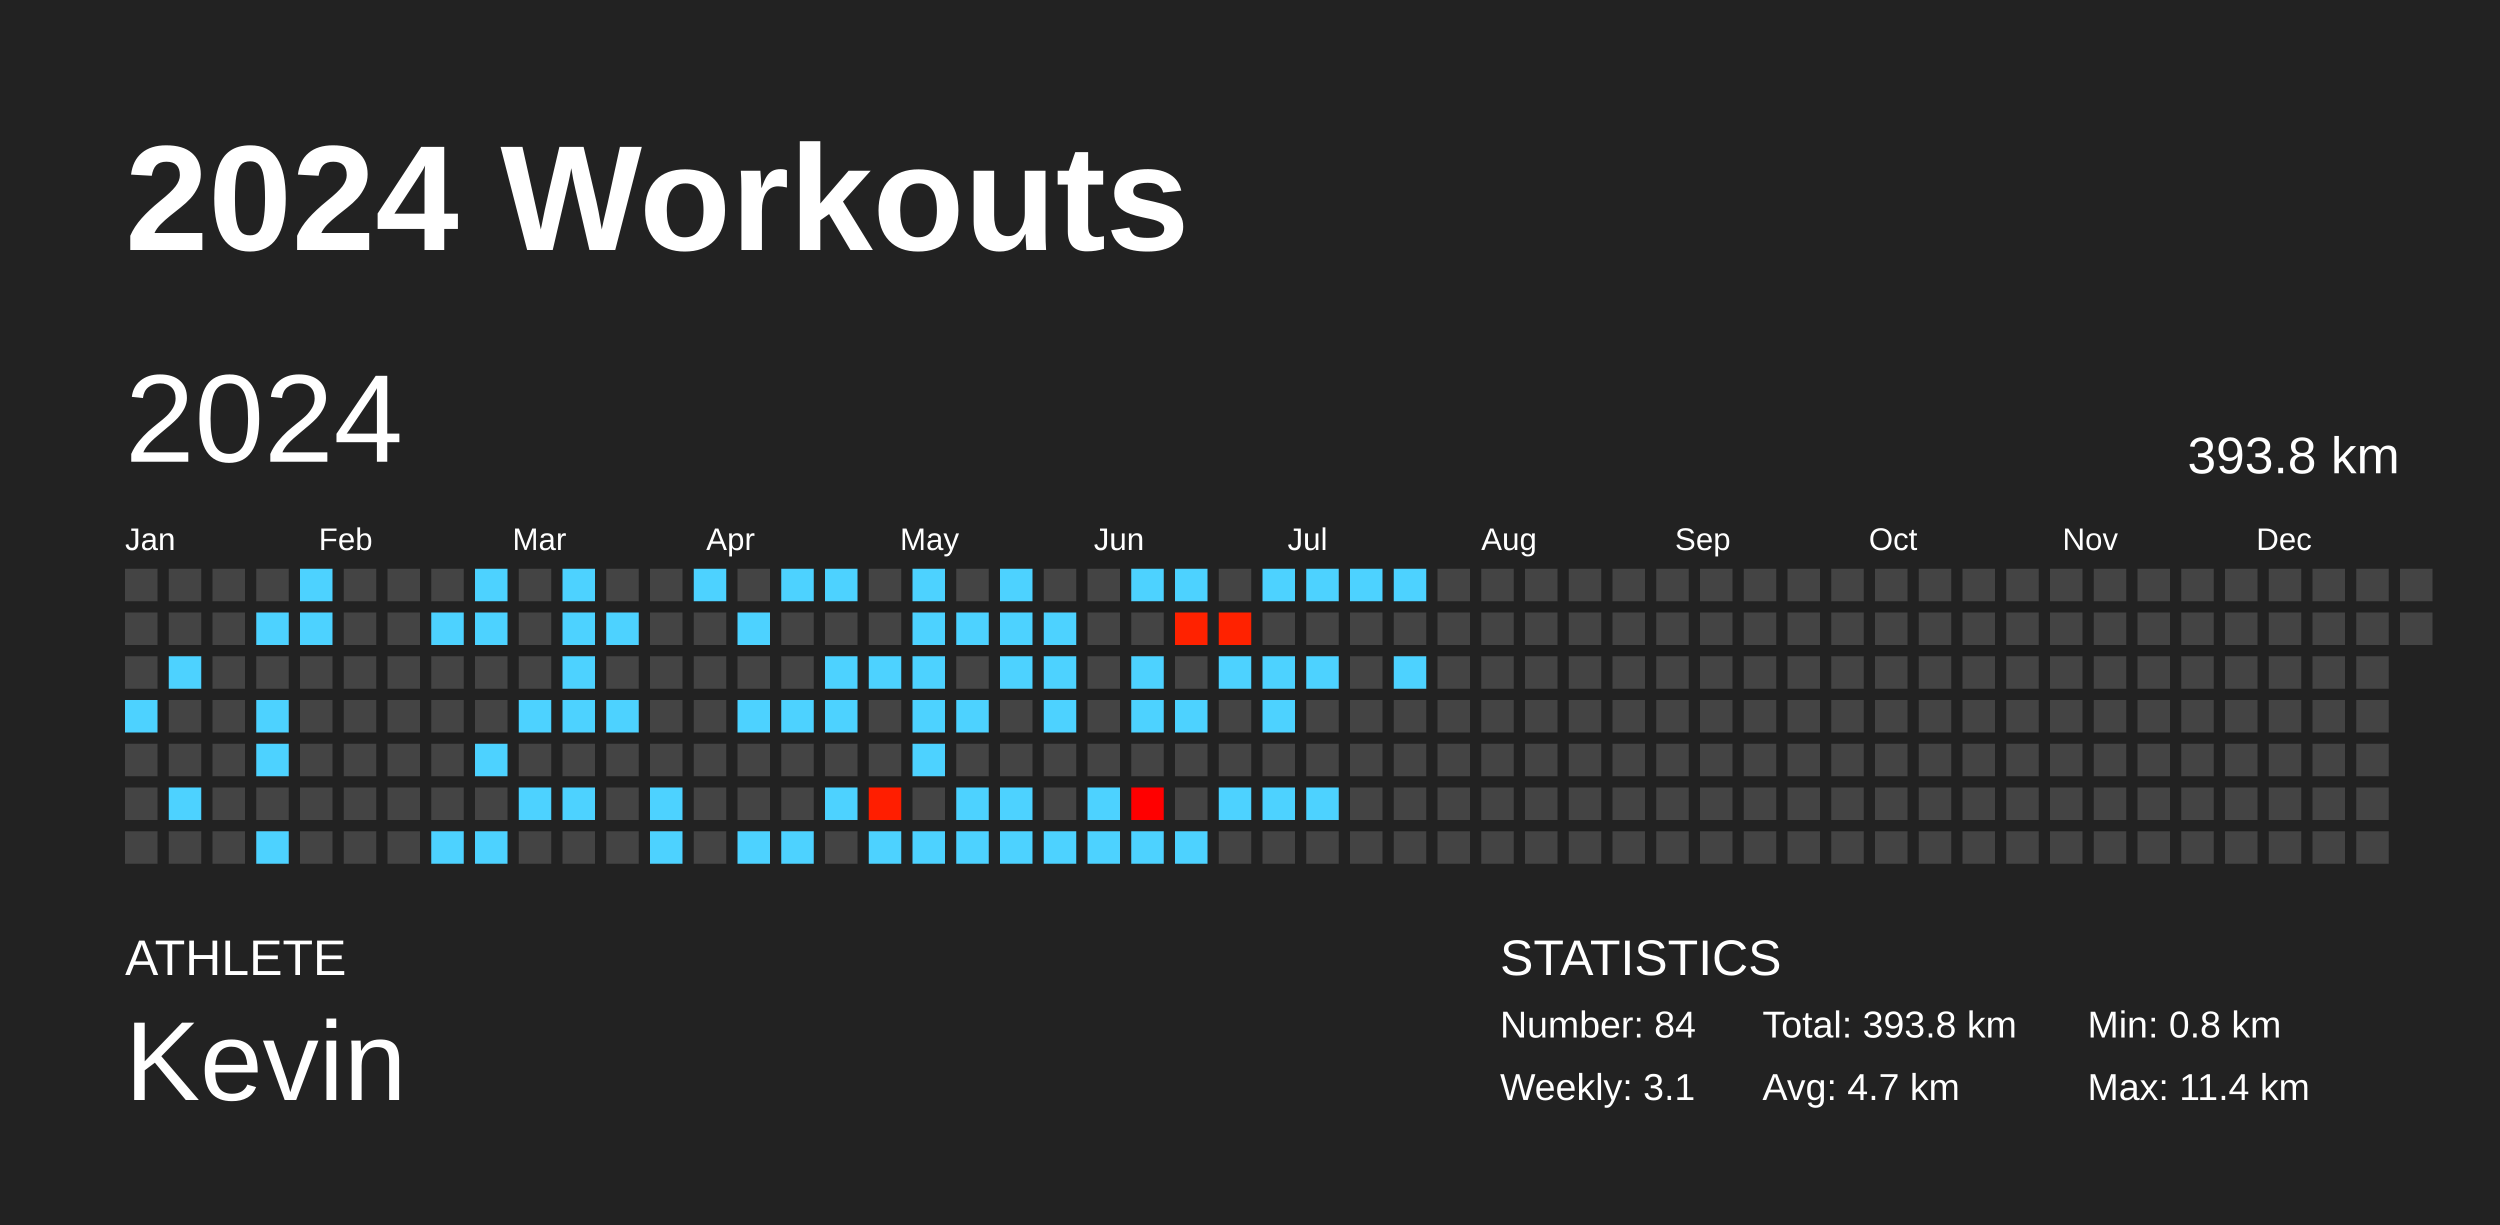
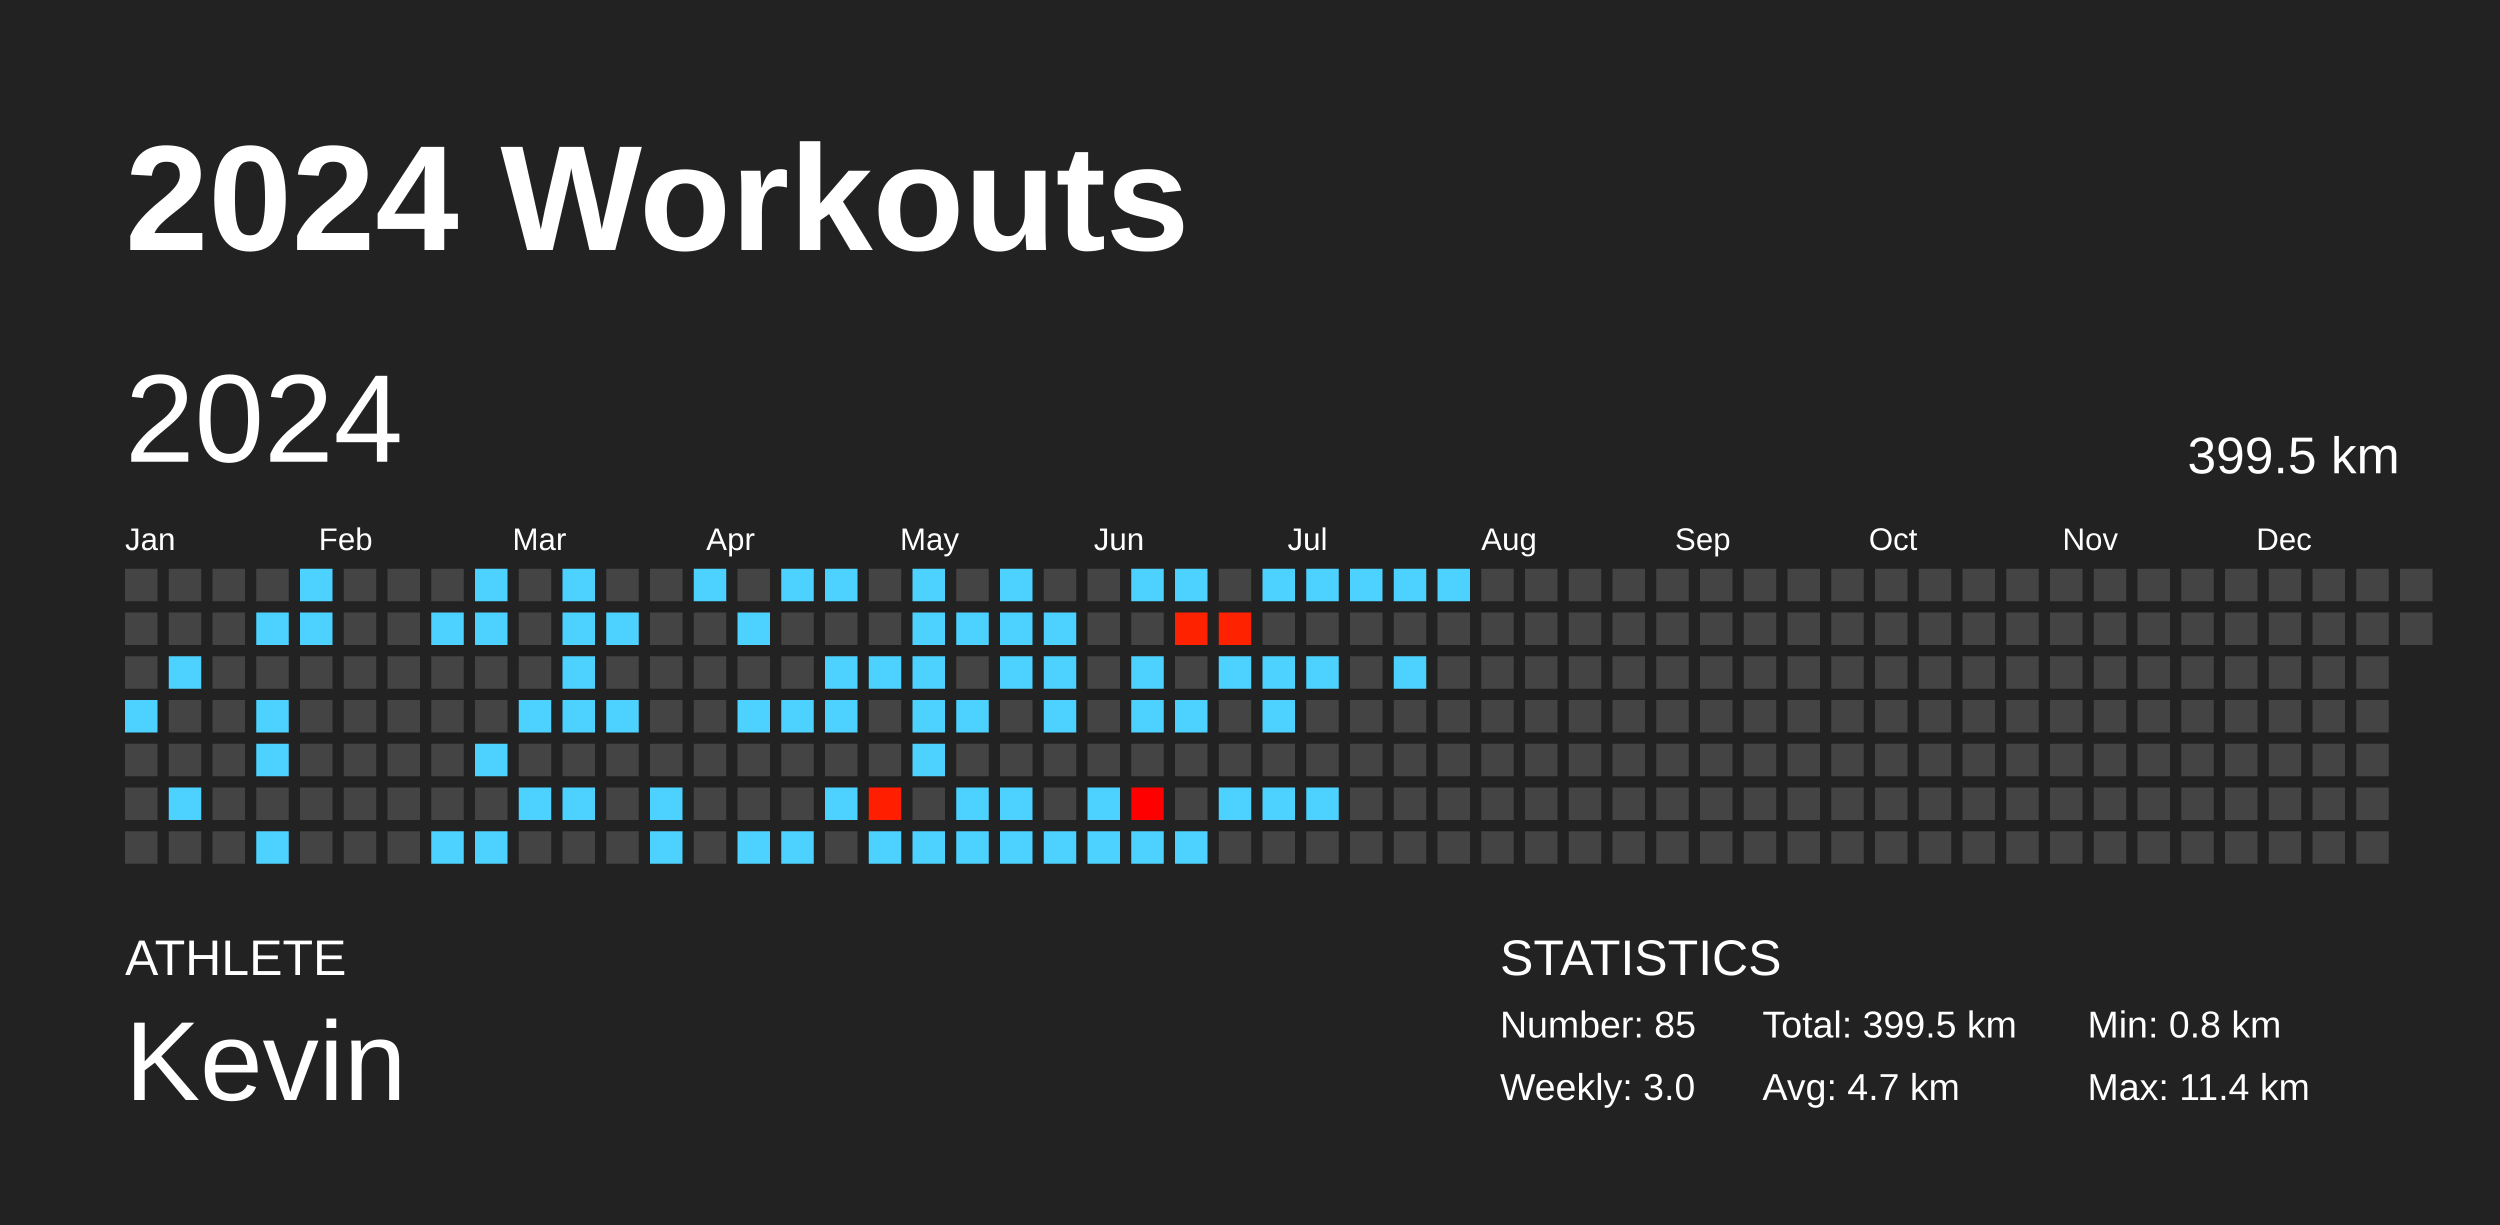
<svg xmlns="http://www.w3.org/2000/svg" baseProfile="full" height="98mm" version="1.1" viewBox="0,0,200,98" width="200mm">
  <defs />
  <rect fill="#222222" height="98" width="200" x="0" y="0" />
  <text fill="#FFFFFF" style="font-size:12px; font-family:Arial; font-weight:bold;" x="10" y="20">2024 Workouts</text>
  <text fill="#FFFFFF" style="font-size:4px; font-family:Arial" x="10" y="78">ATHLETE</text>
  <text fill="#FFFFFF" style="font-size:9px; font-family:Arial" x="10" y="88">Kevin</text>
  <text fill="#FFFFFF" style="font-size:4px; font-family:Arial" x="120" y="78">STATISTICS</text>
-   <text fill="#FFFFFF" style="font-size:3px; font-family:Arial" x="120" y="83">Number: 84</text>
-   <text fill="#FFFFFF" style="font-size:3px; font-family:Arial" x="120" y="88">Weekly: 3.1</text>
-   <text fill="#FFFFFF" style="font-size:3px; font-family:Arial" x="141" y="83">Total: 393.8 km</text>
+   <text fill="#FFFFFF" style="font-size:3px; font-family:Arial" x="120" y="83">Number: 85</text>
+   <text fill="#FFFFFF" style="font-size:3px; font-family:Arial" x="120" y="88">Weekly: 3.0</text>
+   <text fill="#FFFFFF" style="font-size:3px; font-family:Arial" x="141" y="83">Total: 399.5 km</text>
  <text fill="#FFFFFF" style="font-size:3px; font-family:Arial" x="141" y="88">Avg: 4.7 km</text>
  <text fill="#FFFFFF" style="font-size:3px; font-family:Arial" x="167" y="83">Min: 0.8 km</text>
  <text fill="#FFFFFF" style="font-size:3px; font-family:Arial" x="167" y="88">Max: 11.4 km</text>
  <text dominant-baseline="hanging" fill="#FFFFFF" style="font-size:10.0px; font-family:Arial;" x="10" y="30">2024</text>
-   <text dominant-baseline="hanging" fill="#FFFFFF" style="font-size:4.125px; font-family:Arial;" x="175" y="35">393.8 km</text>
+   <text dominant-baseline="hanging" fill="#FFFFFF" style="font-size:4.125px; font-family:Arial;" x="175" y="35">399.5 km</text>
  <text fill="#FFFFFF" style="font-size:2.5px; font-family:Arial" x="10.0" y="44">Jan</text>
  <text fill="#FFFFFF" style="font-size:2.5px; font-family:Arial" x="25.5" y="44">Feb</text>
  <text fill="#FFFFFF" style="font-size:2.5px; font-family:Arial" x="41.0" y="44">Mar</text>
  <text fill="#FFFFFF" style="font-size:2.5px; font-family:Arial" x="56.5" y="44">Apr</text>
  <text fill="#FFFFFF" style="font-size:2.5px; font-family:Arial" x="72.0" y="44">May</text>
  <text fill="#FFFFFF" style="font-size:2.5px; font-family:Arial" x="87.5" y="44">Jun</text>
  <text fill="#FFFFFF" style="font-size:2.5px; font-family:Arial" x="103.0" y="44">Jul</text>
  <text fill="#FFFFFF" style="font-size:2.5px; font-family:Arial" x="118.5" y="44">Aug</text>
  <text fill="#FFFFFF" style="font-size:2.5px; font-family:Arial" x="134.0" y="44">Sep</text>
  <text fill="#FFFFFF" style="font-size:2.5px; font-family:Arial" x="149.5" y="44">Oct</text>
  <text fill="#FFFFFF" style="font-size:2.5px; font-family:Arial" x="165.0" y="44">Nov</text>
  <text fill="#FFFFFF" style="font-size:2.5px; font-family:Arial" x="180.5" y="44">Dec</text>
  <rect fill="#444444" height="2.6" width="2.6" x="10.0" y="45.5" />
  <rect fill="#444444" height="2.6" width="2.6" x="10.0" y="49.0" />
  <rect fill="#444444" height="2.6" width="2.6" x="10.0" y="52.5" />
  <rect fill="#4dd2ff" height="2.6" width="2.6" x="10.0" y="56.0" />
  <rect fill="#444444" height="2.6" width="2.6" x="10.0" y="59.5" />
  <rect fill="#444444" height="2.6" width="2.6" x="10.0" y="63.0" />
  <rect fill="#444444" height="2.6" width="2.6" x="10.0" y="66.5" />
  <rect fill="#444444" height="2.6" width="2.6" x="13.5" y="45.5" />
  <rect fill="#444444" height="2.6" width="2.6" x="13.5" y="49.0" />
  <rect fill="#4dd2ff" height="2.6" width="2.6" x="13.5" y="52.5" />
  <rect fill="#444444" height="2.6" width="2.6" x="13.5" y="56.0" />
  <rect fill="#444444" height="2.6" width="2.6" x="13.5" y="59.5" />
  <rect fill="#4dd2ff" height="2.6" width="2.6" x="13.5" y="63.0" />
  <rect fill="#444444" height="2.6" width="2.6" x="13.5" y="66.5" />
  <rect fill="#444444" height="2.6" width="2.6" x="17.0" y="45.5" />
  <rect fill="#444444" height="2.6" width="2.6" x="17.0" y="49.0" />
  <rect fill="#444444" height="2.6" width="2.6" x="17.0" y="52.5" />
  <rect fill="#444444" height="2.6" width="2.6" x="17.0" y="56.0" />
  <rect fill="#444444" height="2.6" width="2.6" x="17.0" y="59.5" />
  <rect fill="#444444" height="2.6" width="2.6" x="17.0" y="63.0" />
  <rect fill="#444444" height="2.6" width="2.6" x="17.0" y="66.5" />
  <rect fill="#444444" height="2.6" width="2.6" x="20.5" y="45.5" />
  <rect fill="#4dd2ff" height="2.6" width="2.6" x="20.5" y="49.0" />
  <rect fill="#444444" height="2.6" width="2.6" x="20.5" y="52.5" />
  <rect fill="#4dd2ff" height="2.6" width="2.6" x="20.5" y="56.0" />
  <rect fill="#4dd2ff" height="2.6" width="2.6" x="20.5" y="59.5" />
  <rect fill="#444444" height="2.6" width="2.6" x="20.5" y="63.0" />
  <rect fill="#4dd2ff" height="2.6" width="2.6" x="20.5" y="66.5" />
  <rect fill="#4dd2ff" height="2.6" width="2.6" x="24.0" y="45.5" />
  <rect fill="#4dd2ff" height="2.6" width="2.6" x="24.0" y="49.0" />
  <rect fill="#444444" height="2.6" width="2.6" x="24.0" y="52.5" />
  <rect fill="#444444" height="2.6" width="2.6" x="24.0" y="56.0" />
  <rect fill="#444444" height="2.6" width="2.6" x="24.0" y="59.5" />
  <rect fill="#444444" height="2.6" width="2.6" x="24.0" y="63.0" />
  <rect fill="#444444" height="2.6" width="2.6" x="24.0" y="66.5" />
  <rect fill="#444444" height="2.6" width="2.6" x="27.5" y="45.5" />
  <rect fill="#444444" height="2.6" width="2.6" x="27.5" y="49.0" />
  <rect fill="#444444" height="2.6" width="2.6" x="27.5" y="52.5" />
  <rect fill="#444444" height="2.6" width="2.6" x="27.5" y="56.0" />
  <rect fill="#444444" height="2.6" width="2.6" x="27.5" y="59.5" />
  <rect fill="#444444" height="2.6" width="2.6" x="27.5" y="63.0" />
  <rect fill="#444444" height="2.6" width="2.6" x="27.5" y="66.5" />
  <rect fill="#444444" height="2.6" width="2.6" x="31.0" y="45.5" />
  <rect fill="#444444" height="2.6" width="2.6" x="31.0" y="49.0" />
  <rect fill="#444444" height="2.6" width="2.6" x="31.0" y="52.5" />
  <rect fill="#444444" height="2.6" width="2.6" x="31.0" y="56.0" />
  <rect fill="#444444" height="2.6" width="2.6" x="31.0" y="59.5" />
  <rect fill="#444444" height="2.6" width="2.6" x="31.0" y="63.0" />
  <rect fill="#444444" height="2.6" width="2.6" x="31.0" y="66.5" />
  <rect fill="#444444" height="2.6" width="2.6" x="34.5" y="45.5" />
  <rect fill="#4dd2ff" height="2.6" width="2.6" x="34.5" y="49.0" />
  <rect fill="#444444" height="2.6" width="2.6" x="34.5" y="52.5" />
  <rect fill="#444444" height="2.6" width="2.6" x="34.5" y="56.0" />
  <rect fill="#444444" height="2.6" width="2.6" x="34.5" y="59.5" />
  <rect fill="#444444" height="2.6" width="2.6" x="34.5" y="63.0" />
  <rect fill="#4dd2ff" height="2.6" width="2.6" x="34.5" y="66.5" />
  <rect fill="#4dd2ff" height="2.6" width="2.6" x="38.0" y="45.5" />
  <rect fill="#4dd2ff" height="2.6" width="2.6" x="38.0" y="49.0" />
  <rect fill="#444444" height="2.6" width="2.6" x="38.0" y="52.5" />
  <rect fill="#444444" height="2.6" width="2.6" x="38.0" y="56.0" />
  <rect fill="#4dd2ff" height="2.6" width="2.6" x="38.0" y="59.5" />
  <rect fill="#444444" height="2.6" width="2.6" x="38.0" y="63.0" />
  <rect fill="#4dd2ff" height="2.6" width="2.6" x="38.0" y="66.5" />
  <rect fill="#444444" height="2.6" width="2.6" x="41.5" y="45.5" />
  <rect fill="#444444" height="2.6" width="2.6" x="41.5" y="49.0" />
  <rect fill="#444444" height="2.6" width="2.6" x="41.5" y="52.5" />
  <rect fill="#4dd2ff" height="2.6" width="2.6" x="41.5" y="56.0" />
  <rect fill="#444444" height="2.6" width="2.6" x="41.5" y="59.5" />
  <rect fill="#4dd2ff" height="2.6" width="2.6" x="41.5" y="63.0" />
  <rect fill="#444444" height="2.6" width="2.6" x="41.5" y="66.5" />
  <rect fill="#4dd2ff" height="2.6" width="2.6" x="45.0" y="45.5" />
  <rect fill="#4dd2ff" height="2.6" width="2.6" x="45.0" y="49.0" />
  <rect fill="#4dd2ff" height="2.6" width="2.6" x="45.0" y="52.5" />
  <rect fill="#4dd2ff" height="2.6" width="2.6" x="45.0" y="56.0" />
  <rect fill="#444444" height="2.6" width="2.6" x="45.0" y="59.5" />
  <rect fill="#4dd2ff" height="2.6" width="2.6" x="45.0" y="63.0" />
  <rect fill="#444444" height="2.6" width="2.6" x="45.0" y="66.5" />
  <rect fill="#444444" height="2.6" width="2.6" x="48.5" y="45.5" />
  <rect fill="#4dd2ff" height="2.6" width="2.6" x="48.5" y="49.0" />
  <rect fill="#444444" height="2.6" width="2.6" x="48.5" y="52.5" />
  <rect fill="#4dd2ff" height="2.6" width="2.6" x="48.5" y="56.0" />
  <rect fill="#444444" height="2.6" width="2.6" x="48.5" y="59.5" />
  <rect fill="#444444" height="2.6" width="2.6" x="48.5" y="63.0" />
  <rect fill="#444444" height="2.6" width="2.6" x="48.5" y="66.5" />
  <rect fill="#444444" height="2.6" width="2.6" x="52.0" y="45.5" />
  <rect fill="#444444" height="2.6" width="2.6" x="52.0" y="49.0" />
  <rect fill="#444444" height="2.6" width="2.6" x="52.0" y="52.5" />
  <rect fill="#444444" height="2.6" width="2.6" x="52.0" y="56.0" />
  <rect fill="#444444" height="2.6" width="2.6" x="52.0" y="59.5" />
  <rect fill="#4dd2ff" height="2.6" width="2.6" x="52.0" y="63.0" />
  <rect fill="#4dd2ff" height="2.6" width="2.6" x="52.0" y="66.5" />
  <rect fill="#4dd2ff" height="2.6" width="2.6" x="55.5" y="45.5" />
  <rect fill="#444444" height="2.6" width="2.6" x="55.5" y="49.0" />
  <rect fill="#444444" height="2.6" width="2.6" x="55.5" y="52.5" />
  <rect fill="#444444" height="2.6" width="2.6" x="55.5" y="56.0" />
  <rect fill="#444444" height="2.6" width="2.6" x="55.5" y="59.5" />
  <rect fill="#444444" height="2.6" width="2.6" x="55.5" y="63.0" />
  <rect fill="#444444" height="2.6" width="2.6" x="55.5" y="66.5" />
  <rect fill="#444444" height="2.6" width="2.6" x="59.0" y="45.5" />
  <rect fill="#4dd2ff" height="2.6" width="2.6" x="59.0" y="49.0" />
  <rect fill="#444444" height="2.6" width="2.6" x="59.0" y="52.5" />
  <rect fill="#4dd2ff" height="2.6" width="2.6" x="59.0" y="56.0" />
  <rect fill="#444444" height="2.6" width="2.6" x="59.0" y="59.5" />
  <rect fill="#444444" height="2.6" width="2.6" x="59.0" y="63.0" />
  <rect fill="#4dd2ff" height="2.6" width="2.6" x="59.0" y="66.5" />
  <rect fill="#4dd2ff" height="2.6" width="2.6" x="62.5" y="45.5" />
  <rect fill="#444444" height="2.6" width="2.6" x="62.5" y="49.0" />
  <rect fill="#444444" height="2.6" width="2.6" x="62.5" y="52.5" />
  <rect fill="#4dd2ff" height="2.6" width="2.6" x="62.5" y="56.0" />
  <rect fill="#444444" height="2.6" width="2.6" x="62.5" y="59.5" />
  <rect fill="#444444" height="2.6" width="2.6" x="62.5" y="63.0" />
  <rect fill="#4dd2ff" height="2.6" width="2.6" x="62.5" y="66.5" />
  <rect fill="#4dd2ff" height="2.6" width="2.6" x="66.0" y="45.5" />
  <rect fill="#444444" height="2.6" width="2.6" x="66.0" y="49.0" />
  <rect fill="#4dd2ff" height="2.6" width="2.6" x="66.0" y="52.5" />
  <rect fill="#4dd2ff" height="2.6" width="2.6" x="66.0" y="56.0" />
  <rect fill="#444444" height="2.6" width="2.6" x="66.0" y="59.5" />
  <rect fill="#4dd2ff" height="2.6" width="2.6" x="66.0" y="63.0" />
  <rect fill="#444444" height="2.6" width="2.6" x="66.0" y="66.5" />
  <rect fill="#444444" height="2.6" width="2.6" x="69.5" y="45.5" />
  <rect fill="#444444" height="2.6" width="2.6" x="69.5" y="49.0" />
  <rect fill="#4dd2ff" height="2.6" width="2.6" x="69.5" y="52.5" />
  <rect fill="#444444" height="2.6" width="2.6" x="69.5" y="56.0" />
  <rect fill="#444444" height="2.6" width="2.6" x="69.5" y="59.5" />
  <rect fill="#ff1e00" height="2.6" width="2.6" x="69.5" y="63.0" />
  <rect fill="#4dd2ff" height="2.6" width="2.6" x="69.5" y="66.5" />
  <rect fill="#4dd2ff" height="2.6" width="2.6" x="73.0" y="45.5" />
  <rect fill="#4dd2ff" height="2.6" width="2.6" x="73.0" y="49.0" />
  <rect fill="#4dd2ff" height="2.6" width="2.6" x="73.0" y="52.5" />
  <rect fill="#4dd2ff" height="2.6" width="2.6" x="73.0" y="56.0" />
  <rect fill="#4dd2ff" height="2.6" width="2.6" x="73.0" y="59.5" />
  <rect fill="#444444" height="2.6" width="2.6" x="73.0" y="63.0" />
  <rect fill="#4dd2ff" height="2.6" width="2.6" x="73.0" y="66.5" />
  <rect fill="#444444" height="2.6" width="2.6" x="76.5" y="45.5" />
  <rect fill="#4dd2ff" height="2.6" width="2.6" x="76.5" y="49.0" />
  <rect fill="#444444" height="2.6" width="2.6" x="76.5" y="52.5" />
  <rect fill="#4dd2ff" height="2.6" width="2.6" x="76.5" y="56.0" />
  <rect fill="#444444" height="2.6" width="2.6" x="76.5" y="59.5" />
  <rect fill="#4dd2ff" height="2.6" width="2.6" x="76.5" y="63.0" />
  <rect fill="#4dd2ff" height="2.6" width="2.6" x="76.5" y="66.5" />
  <rect fill="#4dd2ff" height="2.6" width="2.6" x="80.0" y="45.5" />
  <rect fill="#4dd2ff" height="2.6" width="2.6" x="80.0" y="49.0" />
  <rect fill="#4dd2ff" height="2.6" width="2.6" x="80.0" y="52.5" />
  <rect fill="#444444" height="2.6" width="2.6" x="80.0" y="56.0" />
  <rect fill="#444444" height="2.6" width="2.6" x="80.0" y="59.5" />
  <rect fill="#4dd2ff" height="2.6" width="2.6" x="80.0" y="63.0" />
  <rect fill="#4dd2ff" height="2.6" width="2.6" x="80.0" y="66.5" />
  <rect fill="#444444" height="2.6" width="2.6" x="83.5" y="45.5" />
  <rect fill="#4dd2ff" height="2.6" width="2.6" x="83.5" y="49.0" />
  <rect fill="#4dd2ff" height="2.6" width="2.6" x="83.5" y="52.5" />
  <rect fill="#4dd2ff" height="2.6" width="2.6" x="83.5" y="56.0" />
  <rect fill="#444444" height="2.6" width="2.6" x="83.5" y="59.5" />
  <rect fill="#444444" height="2.6" width="2.6" x="83.5" y="63.0" />
  <rect fill="#4dd2ff" height="2.6" width="2.6" x="83.5" y="66.5" />
  <rect fill="#444444" height="2.6" width="2.6" x="87.0" y="45.5" />
  <rect fill="#444444" height="2.6" width="2.6" x="87.0" y="49.0" />
  <rect fill="#444444" height="2.6" width="2.6" x="87.0" y="52.5" />
  <rect fill="#444444" height="2.6" width="2.6" x="87.0" y="56.0" />
  <rect fill="#444444" height="2.6" width="2.6" x="87.0" y="59.5" />
  <rect fill="#4dd2ff" height="2.6" width="2.6" x="87.0" y="63.0" />
  <rect fill="#4dd2ff" height="2.6" width="2.6" x="87.0" y="66.5" />
  <rect fill="#4dd2ff" height="2.6" width="2.6" x="90.5" y="45.5" />
  <rect fill="#444444" height="2.6" width="2.6" x="90.5" y="49.0" />
  <rect fill="#4dd2ff" height="2.6" width="2.6" x="90.5" y="52.5" />
  <rect fill="#4dd2ff" height="2.6" width="2.6" x="90.5" y="56.0" />
  <rect fill="#444444" height="2.6" width="2.6" x="90.5" y="59.5" />
  <rect fill="#ff0000" height="2.6" width="2.6" x="90.5" y="63.0" />
  <rect fill="#4dd2ff" height="2.6" width="2.6" x="90.5" y="66.5" />
  <rect fill="#4dd2ff" height="2.6" width="2.6" x="94.0" y="45.5" />
  <rect fill="#ff2200" height="2.6" width="2.6" x="94.0" y="49.0" />
  <rect fill="#444444" height="2.6" width="2.6" x="94.0" y="52.5" />
  <rect fill="#4dd2ff" height="2.6" width="2.6" x="94.0" y="56.0" />
  <rect fill="#444444" height="2.6" width="2.6" x="94.0" y="59.5" />
  <rect fill="#444444" height="2.6" width="2.6" x="94.0" y="63.0" />
  <rect fill="#4dd2ff" height="2.6" width="2.6" x="94.0" y="66.5" />
  <rect fill="#444444" height="2.6" width="2.6" x="97.5" y="45.5" />
  <rect fill="#ff2200" height="2.6" width="2.6" x="97.5" y="49.0" />
  <rect fill="#4dd2ff" height="2.6" width="2.6" x="97.5" y="52.5" />
  <rect fill="#444444" height="2.6" width="2.6" x="97.5" y="56.0" />
  <rect fill="#444444" height="2.6" width="2.6" x="97.5" y="59.5" />
  <rect fill="#4dd2ff" height="2.6" width="2.6" x="97.5" y="63.0" />
  <rect fill="#444444" height="2.6" width="2.6" x="97.5" y="66.5" />
  <rect fill="#4dd2ff" height="2.6" width="2.6" x="101.0" y="45.5" />
  <rect fill="#444444" height="2.6" width="2.6" x="101.0" y="49.0" />
  <rect fill="#4dd2ff" height="2.6" width="2.6" x="101.0" y="52.5" />
  <rect fill="#4dd2ff" height="2.6" width="2.6" x="101.0" y="56.0" />
  <rect fill="#444444" height="2.6" width="2.6" x="101.0" y="59.5" />
  <rect fill="#4dd2ff" height="2.6" width="2.6" x="101.0" y="63.0" />
  <rect fill="#444444" height="2.6" width="2.6" x="101.0" y="66.5" />
  <rect fill="#4dd2ff" height="2.6" width="2.6" x="104.5" y="45.5" />
  <rect fill="#444444" height="2.6" width="2.6" x="104.5" y="49.0" />
  <rect fill="#4dd2ff" height="2.6" width="2.6" x="104.5" y="52.5" />
  <rect fill="#444444" height="2.6" width="2.6" x="104.5" y="56.0" />
  <rect fill="#444444" height="2.6" width="2.6" x="104.5" y="59.5" />
  <rect fill="#4dd2ff" height="2.6" width="2.6" x="104.5" y="63.0" />
  <rect fill="#444444" height="2.6" width="2.6" x="104.5" y="66.5" />
  <rect fill="#4dd2ff" height="2.6" width="2.6" x="108.0" y="45.5" />
  <rect fill="#444444" height="2.6" width="2.6" x="108.0" y="49.0" />
  <rect fill="#444444" height="2.6" width="2.6" x="108.0" y="52.5" />
  <rect fill="#444444" height="2.6" width="2.6" x="108.0" y="56.0" />
  <rect fill="#444444" height="2.6" width="2.6" x="108.0" y="59.5" />
  <rect fill="#444444" height="2.6" width="2.6" x="108.0" y="63.0" />
  <rect fill="#444444" height="2.6" width="2.6" x="108.0" y="66.5" />
  <rect fill="#4dd2ff" height="2.6" width="2.6" x="111.5" y="45.5" />
  <rect fill="#444444" height="2.6" width="2.6" x="111.5" y="49.0" />
  <rect fill="#4dd2ff" height="2.6" width="2.6" x="111.5" y="52.5" />
  <rect fill="#444444" height="2.6" width="2.6" x="111.5" y="56.0" />
  <rect fill="#444444" height="2.6" width="2.6" x="111.5" y="59.5" />
  <rect fill="#444444" height="2.6" width="2.6" x="111.5" y="63.0" />
  <rect fill="#444444" height="2.6" width="2.6" x="111.5" y="66.5" />
-   <rect fill="#444444" height="2.6" width="2.6" x="115.0" y="45.5" />
+   <rect fill="#4dd2ff" height="2.6" width="2.6" x="115.0" y="45.5" />
  <rect fill="#444444" height="2.6" width="2.6" x="115.0" y="49.0" />
  <rect fill="#444444" height="2.6" width="2.6" x="115.0" y="52.5" />
  <rect fill="#444444" height="2.6" width="2.6" x="115.0" y="56.0" />
  <rect fill="#444444" height="2.6" width="2.6" x="115.0" y="59.5" />
  <rect fill="#444444" height="2.6" width="2.6" x="115.0" y="63.0" />
  <rect fill="#444444" height="2.6" width="2.6" x="115.0" y="66.5" />
  <rect fill="#444444" height="2.6" width="2.6" x="118.5" y="45.5" />
  <rect fill="#444444" height="2.6" width="2.6" x="118.5" y="49.0" />
  <rect fill="#444444" height="2.6" width="2.6" x="118.5" y="52.5" />
  <rect fill="#444444" height="2.6" width="2.6" x="118.5" y="56.0" />
  <rect fill="#444444" height="2.6" width="2.6" x="118.5" y="59.5" />
  <rect fill="#444444" height="2.6" width="2.6" x="118.5" y="63.0" />
  <rect fill="#444444" height="2.6" width="2.6" x="118.5" y="66.5" />
  <rect fill="#444444" height="2.6" width="2.6" x="122.0" y="45.5" />
  <rect fill="#444444" height="2.6" width="2.6" x="122.0" y="49.0" />
  <rect fill="#444444" height="2.6" width="2.6" x="122.0" y="52.5" />
  <rect fill="#444444" height="2.6" width="2.6" x="122.0" y="56.0" />
  <rect fill="#444444" height="2.6" width="2.6" x="122.0" y="59.5" />
  <rect fill="#444444" height="2.6" width="2.6" x="122.0" y="63.0" />
  <rect fill="#444444" height="2.6" width="2.6" x="122.0" y="66.5" />
  <rect fill="#444444" height="2.6" width="2.6" x="125.5" y="45.5" />
  <rect fill="#444444" height="2.6" width="2.6" x="125.5" y="49.0" />
  <rect fill="#444444" height="2.6" width="2.6" x="125.5" y="52.5" />
  <rect fill="#444444" height="2.6" width="2.6" x="125.5" y="56.0" />
  <rect fill="#444444" height="2.6" width="2.6" x="125.5" y="59.5" />
  <rect fill="#444444" height="2.6" width="2.6" x="125.5" y="63.0" />
  <rect fill="#444444" height="2.6" width="2.6" x="125.5" y="66.5" />
  <rect fill="#444444" height="2.6" width="2.6" x="129.0" y="45.5" />
  <rect fill="#444444" height="2.6" width="2.6" x="129.0" y="49.0" />
  <rect fill="#444444" height="2.6" width="2.6" x="129.0" y="52.5" />
  <rect fill="#444444" height="2.6" width="2.6" x="129.0" y="56.0" />
  <rect fill="#444444" height="2.6" width="2.6" x="129.0" y="59.5" />
  <rect fill="#444444" height="2.6" width="2.6" x="129.0" y="63.0" />
  <rect fill="#444444" height="2.6" width="2.6" x="129.0" y="66.5" />
  <rect fill="#444444" height="2.6" width="2.6" x="132.5" y="45.5" />
  <rect fill="#444444" height="2.6" width="2.6" x="132.5" y="49.0" />
  <rect fill="#444444" height="2.6" width="2.6" x="132.5" y="52.5" />
  <rect fill="#444444" height="2.6" width="2.6" x="132.5" y="56.0" />
  <rect fill="#444444" height="2.6" width="2.6" x="132.5" y="59.5" />
  <rect fill="#444444" height="2.6" width="2.6" x="132.5" y="63.0" />
  <rect fill="#444444" height="2.6" width="2.6" x="132.5" y="66.5" />
  <rect fill="#444444" height="2.6" width="2.6" x="136.0" y="45.5" />
  <rect fill="#444444" height="2.6" width="2.6" x="136.0" y="49.0" />
  <rect fill="#444444" height="2.6" width="2.6" x="136.0" y="52.5" />
  <rect fill="#444444" height="2.6" width="2.6" x="136.0" y="56.0" />
  <rect fill="#444444" height="2.6" width="2.6" x="136.0" y="59.5" />
  <rect fill="#444444" height="2.6" width="2.6" x="136.0" y="63.0" />
  <rect fill="#444444" height="2.6" width="2.6" x="136.0" y="66.5" />
  <rect fill="#444444" height="2.6" width="2.6" x="139.5" y="45.5" />
  <rect fill="#444444" height="2.6" width="2.6" x="139.5" y="49.0" />
  <rect fill="#444444" height="2.6" width="2.6" x="139.5" y="52.5" />
  <rect fill="#444444" height="2.6" width="2.6" x="139.5" y="56.0" />
  <rect fill="#444444" height="2.6" width="2.6" x="139.5" y="59.5" />
  <rect fill="#444444" height="2.6" width="2.6" x="139.5" y="63.0" />
  <rect fill="#444444" height="2.6" width="2.6" x="139.5" y="66.5" />
  <rect fill="#444444" height="2.6" width="2.6" x="143.0" y="45.5" />
  <rect fill="#444444" height="2.6" width="2.6" x="143.0" y="49.0" />
  <rect fill="#444444" height="2.6" width="2.6" x="143.0" y="52.5" />
  <rect fill="#444444" height="2.6" width="2.6" x="143.0" y="56.0" />
  <rect fill="#444444" height="2.6" width="2.6" x="143.0" y="59.5" />
  <rect fill="#444444" height="2.6" width="2.6" x="143.0" y="63.0" />
  <rect fill="#444444" height="2.6" width="2.6" x="143.0" y="66.5" />
  <rect fill="#444444" height="2.6" width="2.6" x="146.5" y="45.5" />
  <rect fill="#444444" height="2.6" width="2.6" x="146.5" y="49.0" />
  <rect fill="#444444" height="2.6" width="2.6" x="146.5" y="52.5" />
  <rect fill="#444444" height="2.6" width="2.6" x="146.5" y="56.0" />
  <rect fill="#444444" height="2.6" width="2.6" x="146.5" y="59.5" />
  <rect fill="#444444" height="2.6" width="2.6" x="146.5" y="63.0" />
  <rect fill="#444444" height="2.6" width="2.6" x="146.5" y="66.5" />
  <rect fill="#444444" height="2.6" width="2.6" x="150.0" y="45.5" />
  <rect fill="#444444" height="2.6" width="2.6" x="150.0" y="49.0" />
  <rect fill="#444444" height="2.6" width="2.6" x="150.0" y="52.5" />
  <rect fill="#444444" height="2.6" width="2.6" x="150.0" y="56.0" />
  <rect fill="#444444" height="2.6" width="2.6" x="150.0" y="59.5" />
  <rect fill="#444444" height="2.6" width="2.6" x="150.0" y="63.0" />
  <rect fill="#444444" height="2.6" width="2.6" x="150.0" y="66.5" />
  <rect fill="#444444" height="2.6" width="2.6" x="153.5" y="45.5" />
  <rect fill="#444444" height="2.6" width="2.6" x="153.5" y="49.0" />
  <rect fill="#444444" height="2.6" width="2.6" x="153.5" y="52.5" />
  <rect fill="#444444" height="2.6" width="2.6" x="153.5" y="56.0" />
  <rect fill="#444444" height="2.6" width="2.6" x="153.5" y="59.5" />
  <rect fill="#444444" height="2.6" width="2.6" x="153.5" y="63.0" />
  <rect fill="#444444" height="2.6" width="2.6" x="153.5" y="66.5" />
  <rect fill="#444444" height="2.6" width="2.6" x="157.0" y="45.5" />
  <rect fill="#444444" height="2.6" width="2.6" x="157.0" y="49.0" />
  <rect fill="#444444" height="2.6" width="2.6" x="157.0" y="52.5" />
  <rect fill="#444444" height="2.6" width="2.6" x="157.0" y="56.0" />
  <rect fill="#444444" height="2.6" width="2.6" x="157.0" y="59.5" />
  <rect fill="#444444" height="2.6" width="2.6" x="157.0" y="63.0" />
  <rect fill="#444444" height="2.6" width="2.6" x="157.0" y="66.5" />
  <rect fill="#444444" height="2.6" width="2.6" x="160.5" y="45.5" />
  <rect fill="#444444" height="2.6" width="2.6" x="160.5" y="49.0" />
  <rect fill="#444444" height="2.6" width="2.6" x="160.5" y="52.5" />
  <rect fill="#444444" height="2.6" width="2.6" x="160.5" y="56.0" />
  <rect fill="#444444" height="2.6" width="2.6" x="160.5" y="59.5" />
  <rect fill="#444444" height="2.6" width="2.6" x="160.5" y="63.0" />
  <rect fill="#444444" height="2.6" width="2.6" x="160.5" y="66.5" />
  <rect fill="#444444" height="2.6" width="2.6" x="164.0" y="45.5" />
  <rect fill="#444444" height="2.6" width="2.6" x="164.0" y="49.0" />
  <rect fill="#444444" height="2.6" width="2.6" x="164.0" y="52.5" />
  <rect fill="#444444" height="2.6" width="2.6" x="164.0" y="56.0" />
  <rect fill="#444444" height="2.6" width="2.6" x="164.0" y="59.5" />
  <rect fill="#444444" height="2.6" width="2.6" x="164.0" y="63.0" />
  <rect fill="#444444" height="2.6" width="2.6" x="164.0" y="66.5" />
  <rect fill="#444444" height="2.6" width="2.6" x="167.5" y="45.5" />
  <rect fill="#444444" height="2.6" width="2.6" x="167.5" y="49.0" />
  <rect fill="#444444" height="2.6" width="2.6" x="167.5" y="52.5" />
  <rect fill="#444444" height="2.6" width="2.6" x="167.5" y="56.0" />
  <rect fill="#444444" height="2.6" width="2.6" x="167.5" y="59.5" />
  <rect fill="#444444" height="2.6" width="2.6" x="167.5" y="63.0" />
  <rect fill="#444444" height="2.6" width="2.6" x="167.5" y="66.5" />
  <rect fill="#444444" height="2.6" width="2.6" x="171.0" y="45.5" />
  <rect fill="#444444" height="2.6" width="2.6" x="171.0" y="49.0" />
  <rect fill="#444444" height="2.6" width="2.6" x="171.0" y="52.5" />
  <rect fill="#444444" height="2.6" width="2.6" x="171.0" y="56.0" />
  <rect fill="#444444" height="2.6" width="2.6" x="171.0" y="59.5" />
  <rect fill="#444444" height="2.6" width="2.6" x="171.0" y="63.0" />
  <rect fill="#444444" height="2.6" width="2.6" x="171.0" y="66.5" />
  <rect fill="#444444" height="2.6" width="2.6" x="174.5" y="45.5" />
  <rect fill="#444444" height="2.6" width="2.6" x="174.5" y="49.0" />
  <rect fill="#444444" height="2.6" width="2.6" x="174.5" y="52.5" />
  <rect fill="#444444" height="2.6" width="2.6" x="174.5" y="56.0" />
  <rect fill="#444444" height="2.6" width="2.6" x="174.5" y="59.5" />
  <rect fill="#444444" height="2.6" width="2.6" x="174.5" y="63.0" />
  <rect fill="#444444" height="2.6" width="2.6" x="174.5" y="66.5" />
  <rect fill="#444444" height="2.6" width="2.6" x="178.0" y="45.5" />
  <rect fill="#444444" height="2.6" width="2.6" x="178.0" y="49.0" />
  <rect fill="#444444" height="2.6" width="2.6" x="178.0" y="52.5" />
  <rect fill="#444444" height="2.6" width="2.6" x="178.0" y="56.0" />
  <rect fill="#444444" height="2.6" width="2.6" x="178.0" y="59.5" />
  <rect fill="#444444" height="2.6" width="2.6" x="178.0" y="63.0" />
  <rect fill="#444444" height="2.6" width="2.6" x="178.0" y="66.5" />
  <rect fill="#444444" height="2.6" width="2.6" x="181.5" y="45.5" />
  <rect fill="#444444" height="2.6" width="2.6" x="181.5" y="49.0" />
  <rect fill="#444444" height="2.6" width="2.6" x="181.5" y="52.5" />
  <rect fill="#444444" height="2.6" width="2.6" x="181.5" y="56.0" />
  <rect fill="#444444" height="2.6" width="2.6" x="181.5" y="59.5" />
  <rect fill="#444444" height="2.6" width="2.6" x="181.5" y="63.0" />
  <rect fill="#444444" height="2.6" width="2.6" x="181.5" y="66.5" />
  <rect fill="#444444" height="2.6" width="2.6" x="185.0" y="45.5" />
  <rect fill="#444444" height="2.6" width="2.6" x="185.0" y="49.0" />
  <rect fill="#444444" height="2.6" width="2.6" x="185.0" y="52.5" />
  <rect fill="#444444" height="2.6" width="2.6" x="185.0" y="56.0" />
  <rect fill="#444444" height="2.6" width="2.6" x="185.0" y="59.5" />
  <rect fill="#444444" height="2.6" width="2.6" x="185.0" y="63.0" />
  <rect fill="#444444" height="2.6" width="2.6" x="185.0" y="66.5" />
  <rect fill="#444444" height="2.6" width="2.6" x="188.5" y="45.5" />
  <rect fill="#444444" height="2.6" width="2.6" x="188.5" y="49.0" />
  <rect fill="#444444" height="2.6" width="2.6" x="188.5" y="52.5" />
  <rect fill="#444444" height="2.6" width="2.6" x="188.5" y="56.0" />
  <rect fill="#444444" height="2.6" width="2.6" x="188.5" y="59.5" />
  <rect fill="#444444" height="2.6" width="2.6" x="188.5" y="63.0" />
  <rect fill="#444444" height="2.6" width="2.6" x="188.5" y="66.5" />
  <rect fill="#444444" height="2.6" width="2.6" x="192.0" y="45.5" />
  <rect fill="#444444" height="2.6" width="2.6" x="192.0" y="49.0" />
</svg>
